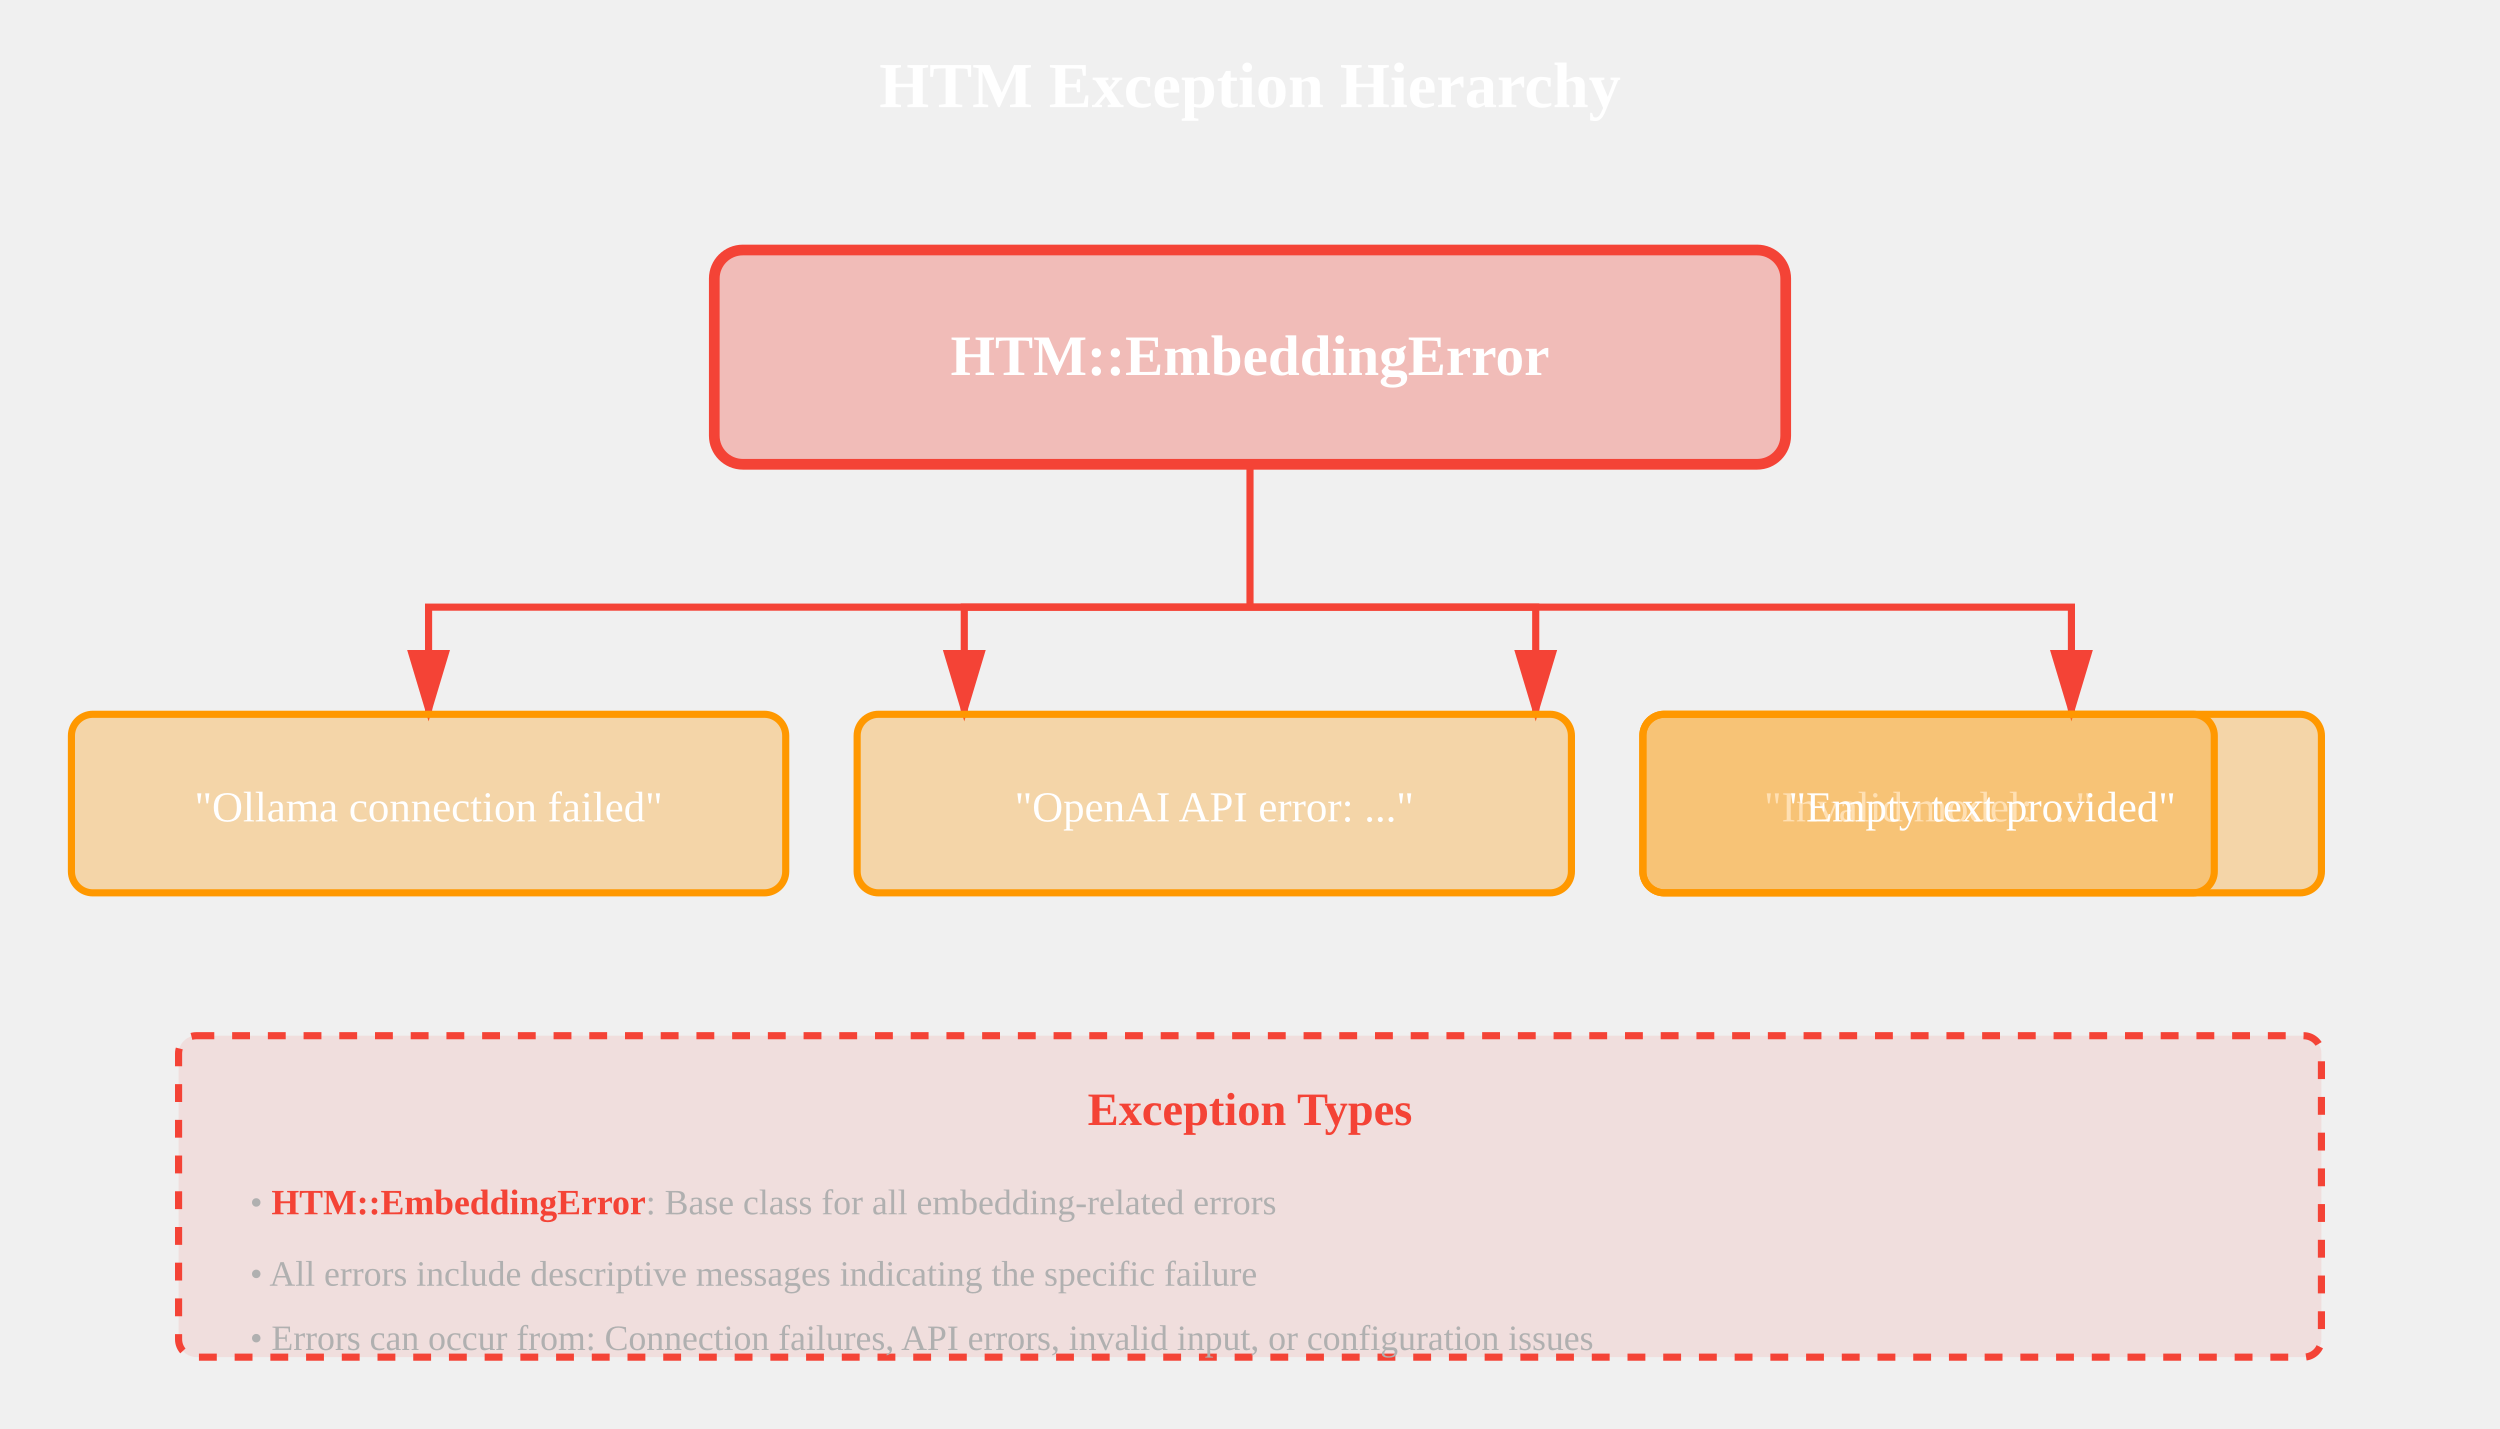
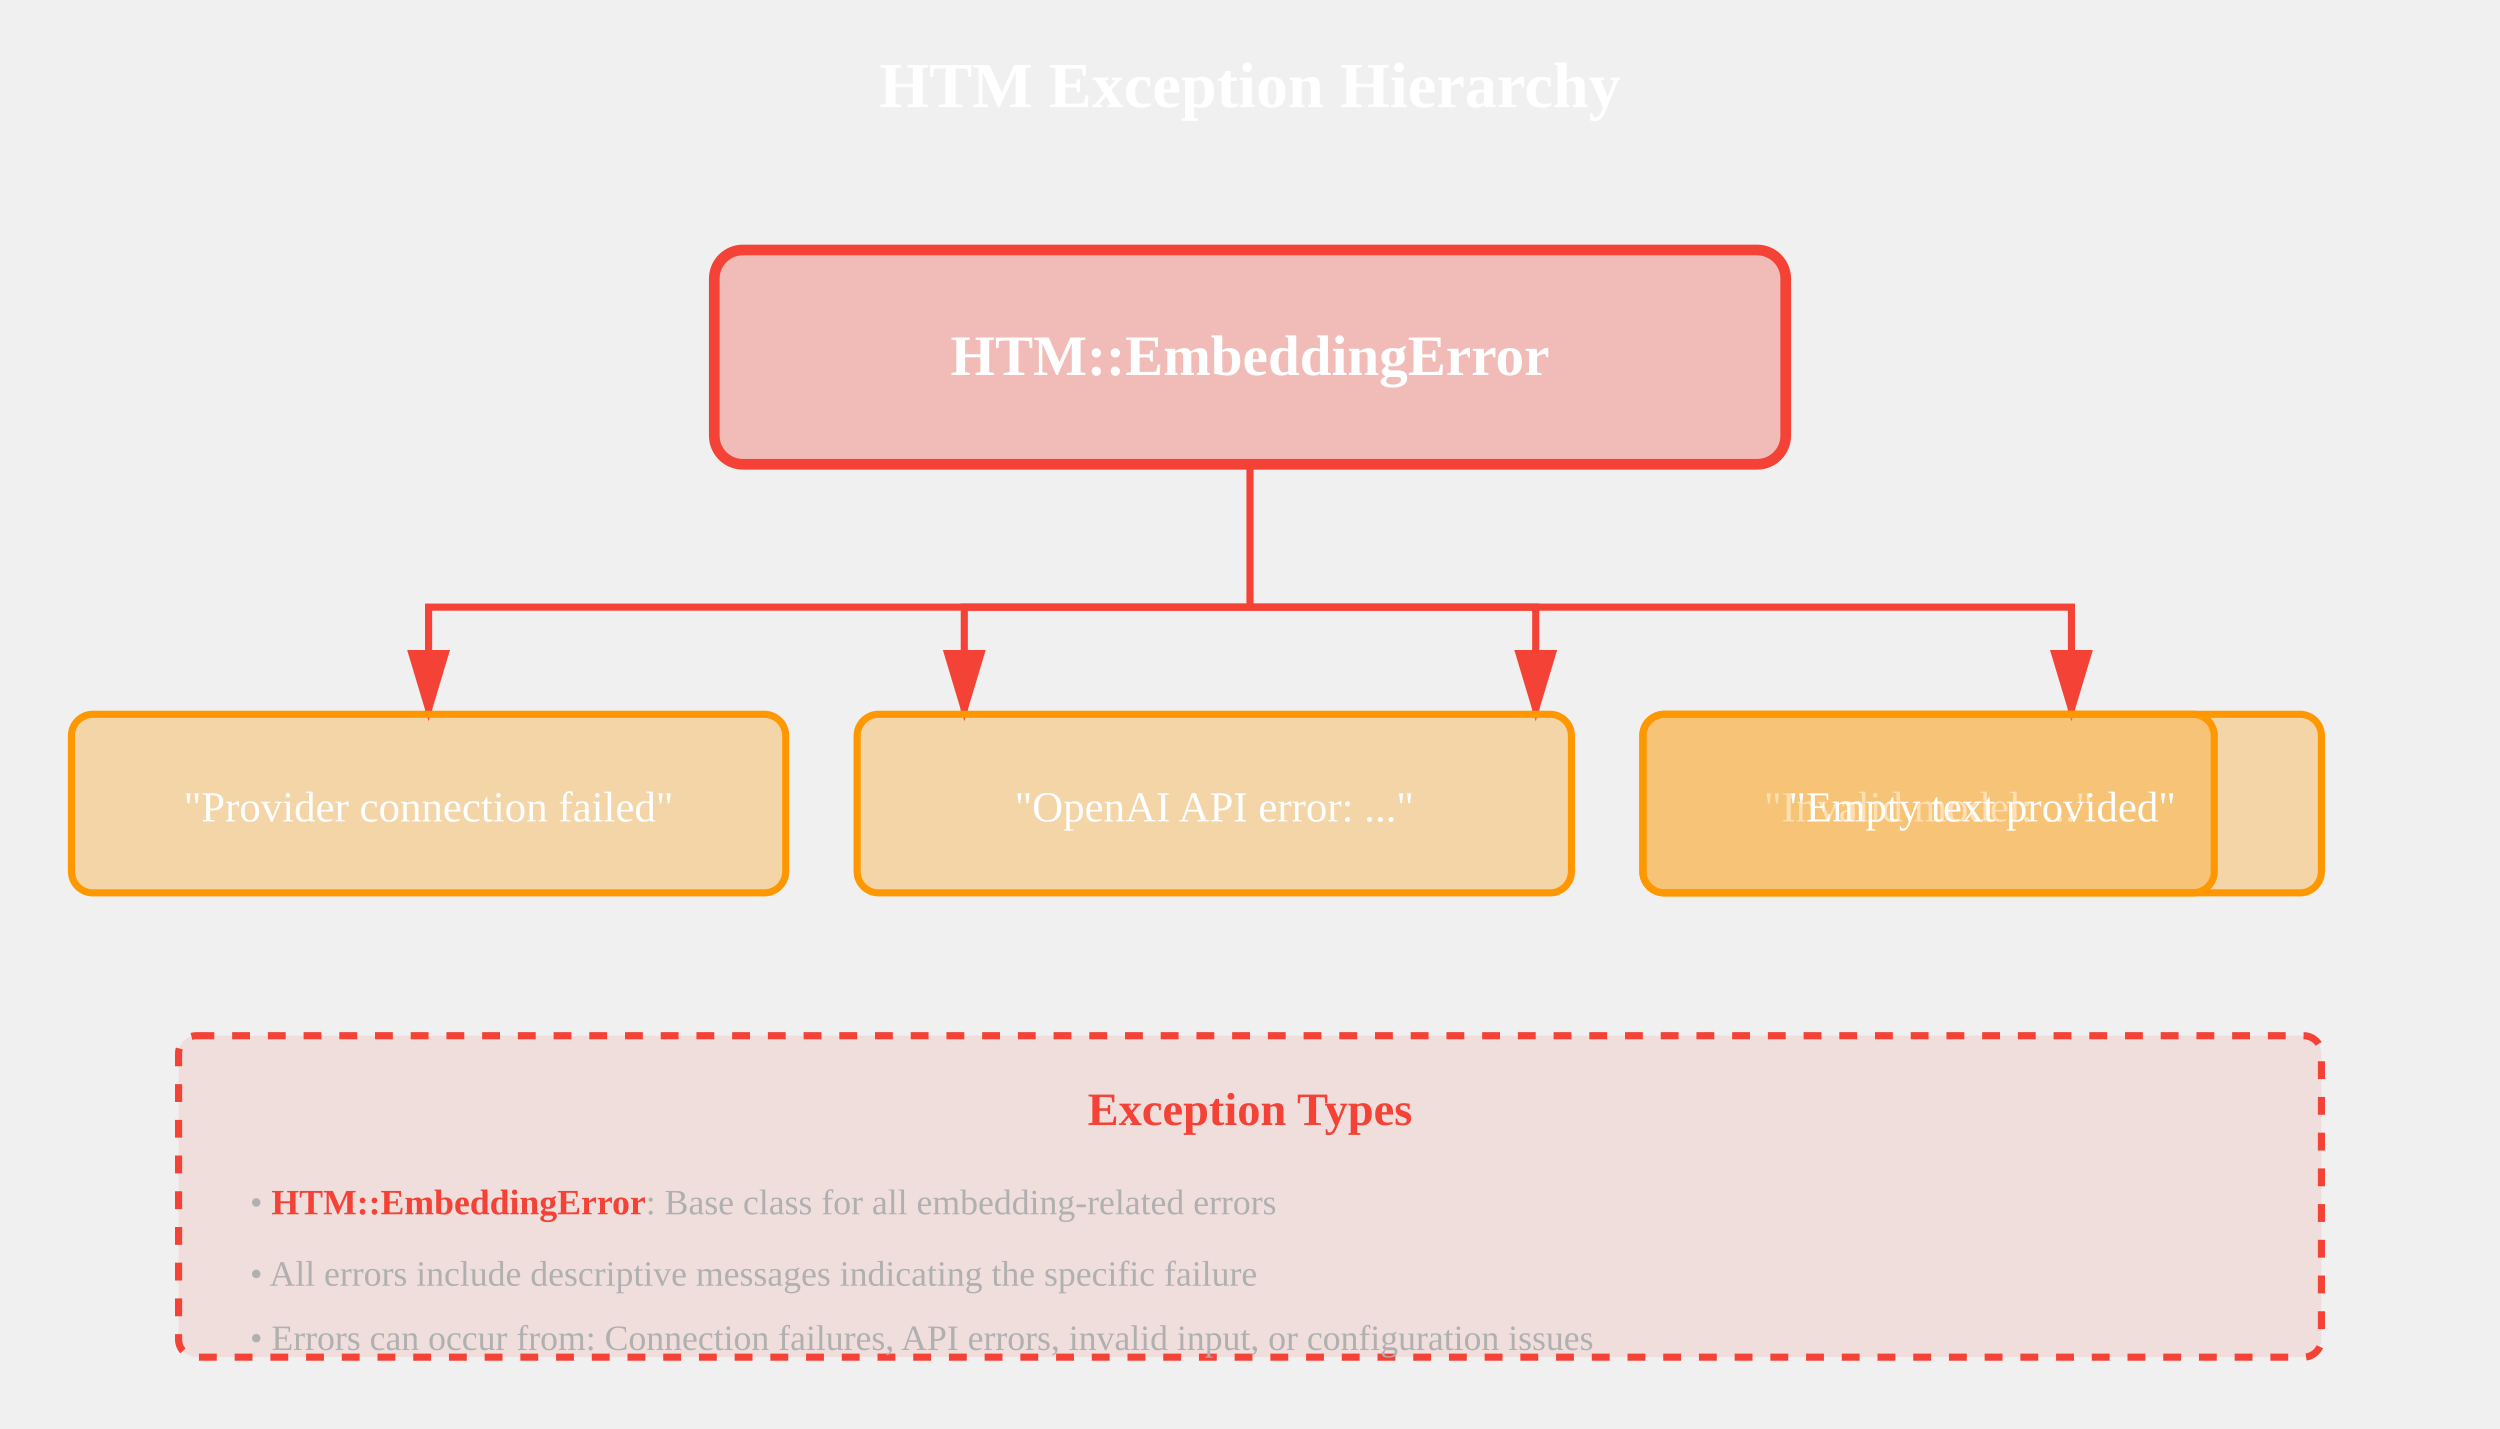
<svg xmlns="http://www.w3.org/2000/svg" viewBox="0 0 700 400" style="background: transparent;">
  <text x="350" y="30" text-anchor="middle" fill="#FFFFFF" font-size="18" font-weight="bold">HTM Exception Hierarchy</text>
  <rect x="200" y="70" width="300" height="60" fill="rgba(244, 67, 54, 0.3)" stroke="#F44336" stroke-width="3" rx="8" />
  <text x="350" y="105" text-anchor="middle" fill="#FFFFFF" font-size="16" font-weight="bold">HTM::EmbeddingError</text>
  <path d="M 350 130 L 350 170" stroke="#F44336" stroke-width="2" fill="none" />
  <path d="M 350 170 L 120 170 L 120 200" stroke="#F44336" stroke-width="2" fill="none" marker-end="url(#arrow1)" />
  <path d="M 350 170 L 270 170 L 270 200" stroke="#F44336" stroke-width="2" fill="none" marker-end="url(#arrow1)" />
  <path d="M 350 170 L 430 170 L 430 200" stroke="#F44336" stroke-width="2" fill="none" marker-end="url(#arrow1)" />
  <path d="M 350 170 L 580 170 L 580 200" stroke="#F44336" stroke-width="2" fill="none" marker-end="url(#arrow1)" />
  <rect x="20" y="200" width="200" height="50" fill="rgba(255, 152, 0, 0.3)" stroke="#FF9800" stroke-width="2" rx="6" />
-   <text x="120" y="230" text-anchor="middle" fill="#FFFFFF" font-size="12">"Ollama connection failed"</text>
+   <text x="120" y="230" text-anchor="middle" fill="#FFFFFF" font-size="12">"Provider connection failed"</text>
  <rect x="240" y="200" width="200" height="50" fill="rgba(255, 152, 0, 0.3)" stroke="#FF9800" stroke-width="2" rx="6" />
  <text x="340" y="230" text-anchor="middle" fill="#FFFFFF" font-size="12">"OpenAI API error: ..."</text>
  <rect x="460" y="200" width="160" height="50" fill="rgba(255, 152, 0, 0.3)" stroke="#FF9800" stroke-width="2" rx="6" />
  <text x="540" y="230" text-anchor="middle" fill="#FFFFFF" font-size="12">"Invalid model: ..."</text>
  <rect x="460" y="200" width="190" height="50" fill="rgba(255, 152, 0, 0.3)" stroke="#FF9800" stroke-width="2" rx="6" />
  <text x="555" y="230" text-anchor="middle" fill="#FFFFFF" font-size="12">"Empty text provided"</text>
  <rect x="50" y="290" width="600" height="90" fill="rgba(244, 67, 54, 0.1)" stroke="#F44336" stroke-width="2" rx="5" stroke-dasharray="5,5" />
  <text x="350" y="315" text-anchor="middle" fill="#F44336" font-size="13" font-weight="bold">Exception Types</text>
  <text x="70" y="340" fill="#B0B0B0" font-size="10">• <tspan fill="#F44336" font-weight="bold">HTM::EmbeddingError</tspan>: Base class for all embedding-related errors</text>
  <text x="70" y="360" fill="#B0B0B0" font-size="10">• All errors include descriptive messages indicating the specific failure</text>
  <text x="70" y="378" fill="#B0B0B0" font-size="10">• Errors can occur from: Connection failures, API errors, invalid input, or configuration issues</text>
  <defs>
    <marker id="arrow1" markerWidth="10" markerHeight="10" refX="9" refY="3" orient="auto">
      <polygon points="0 0, 10 3, 0 6" fill="#F44336" />
    </marker>
  </defs>
</svg>
